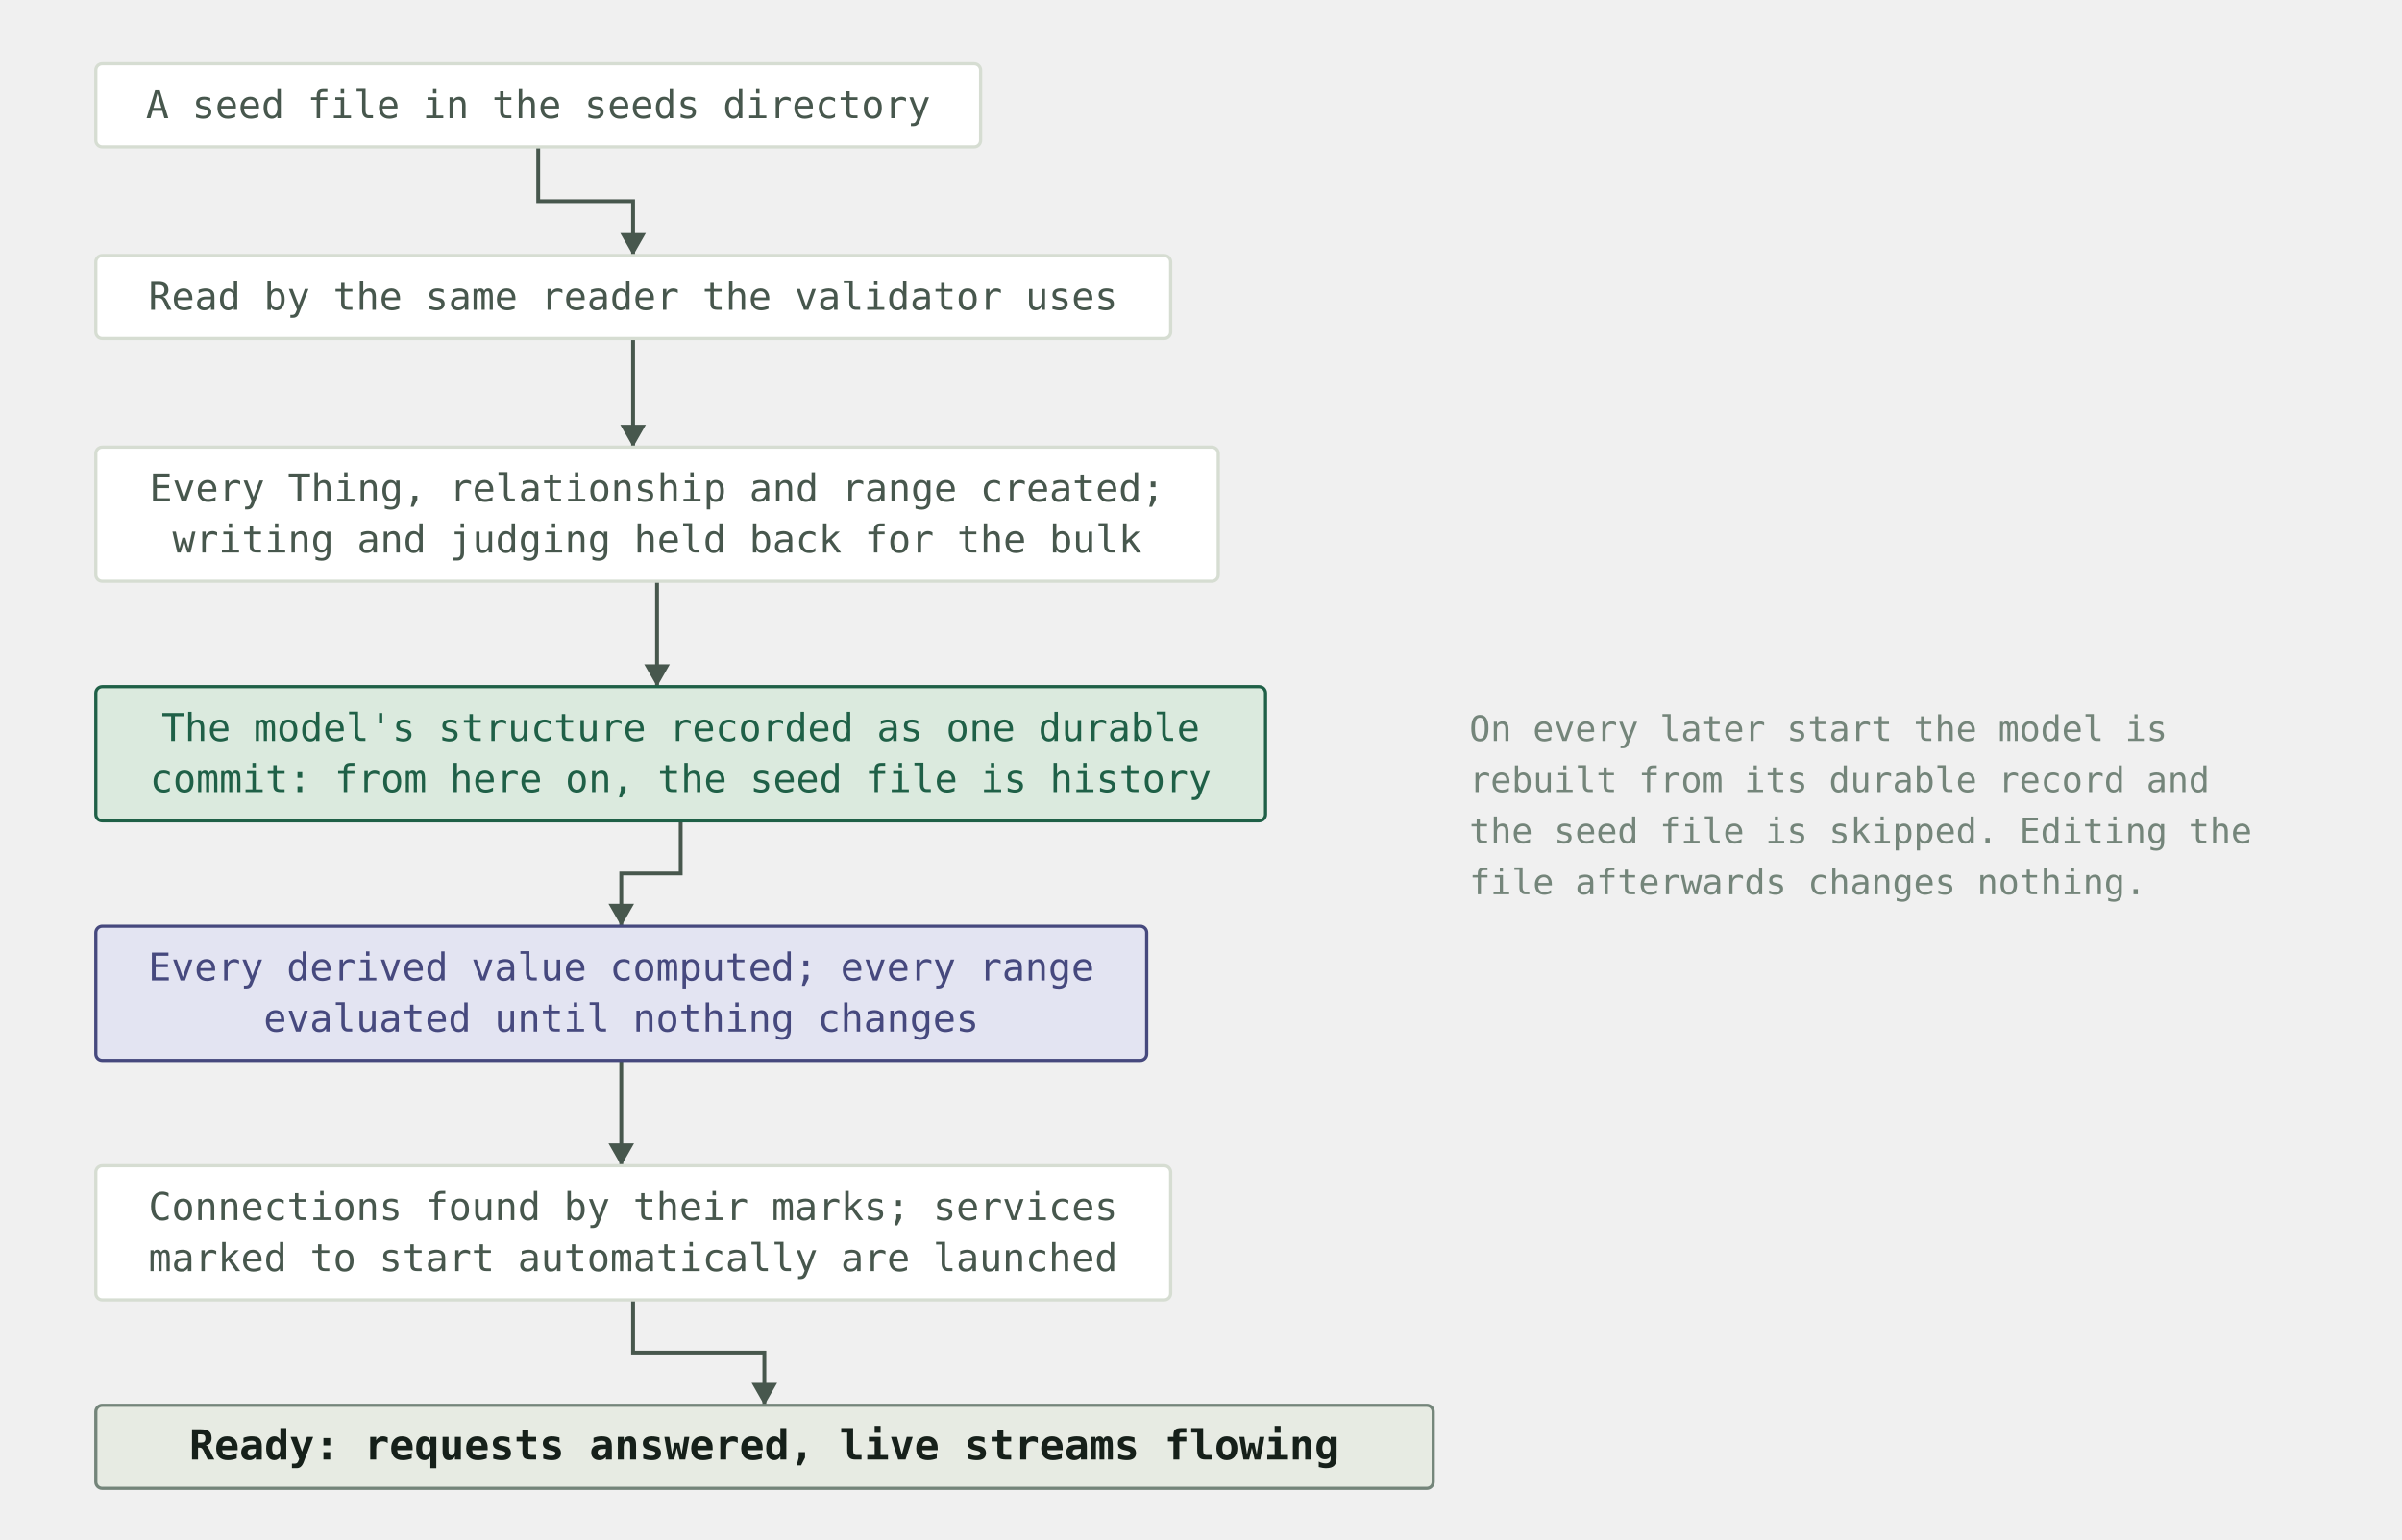
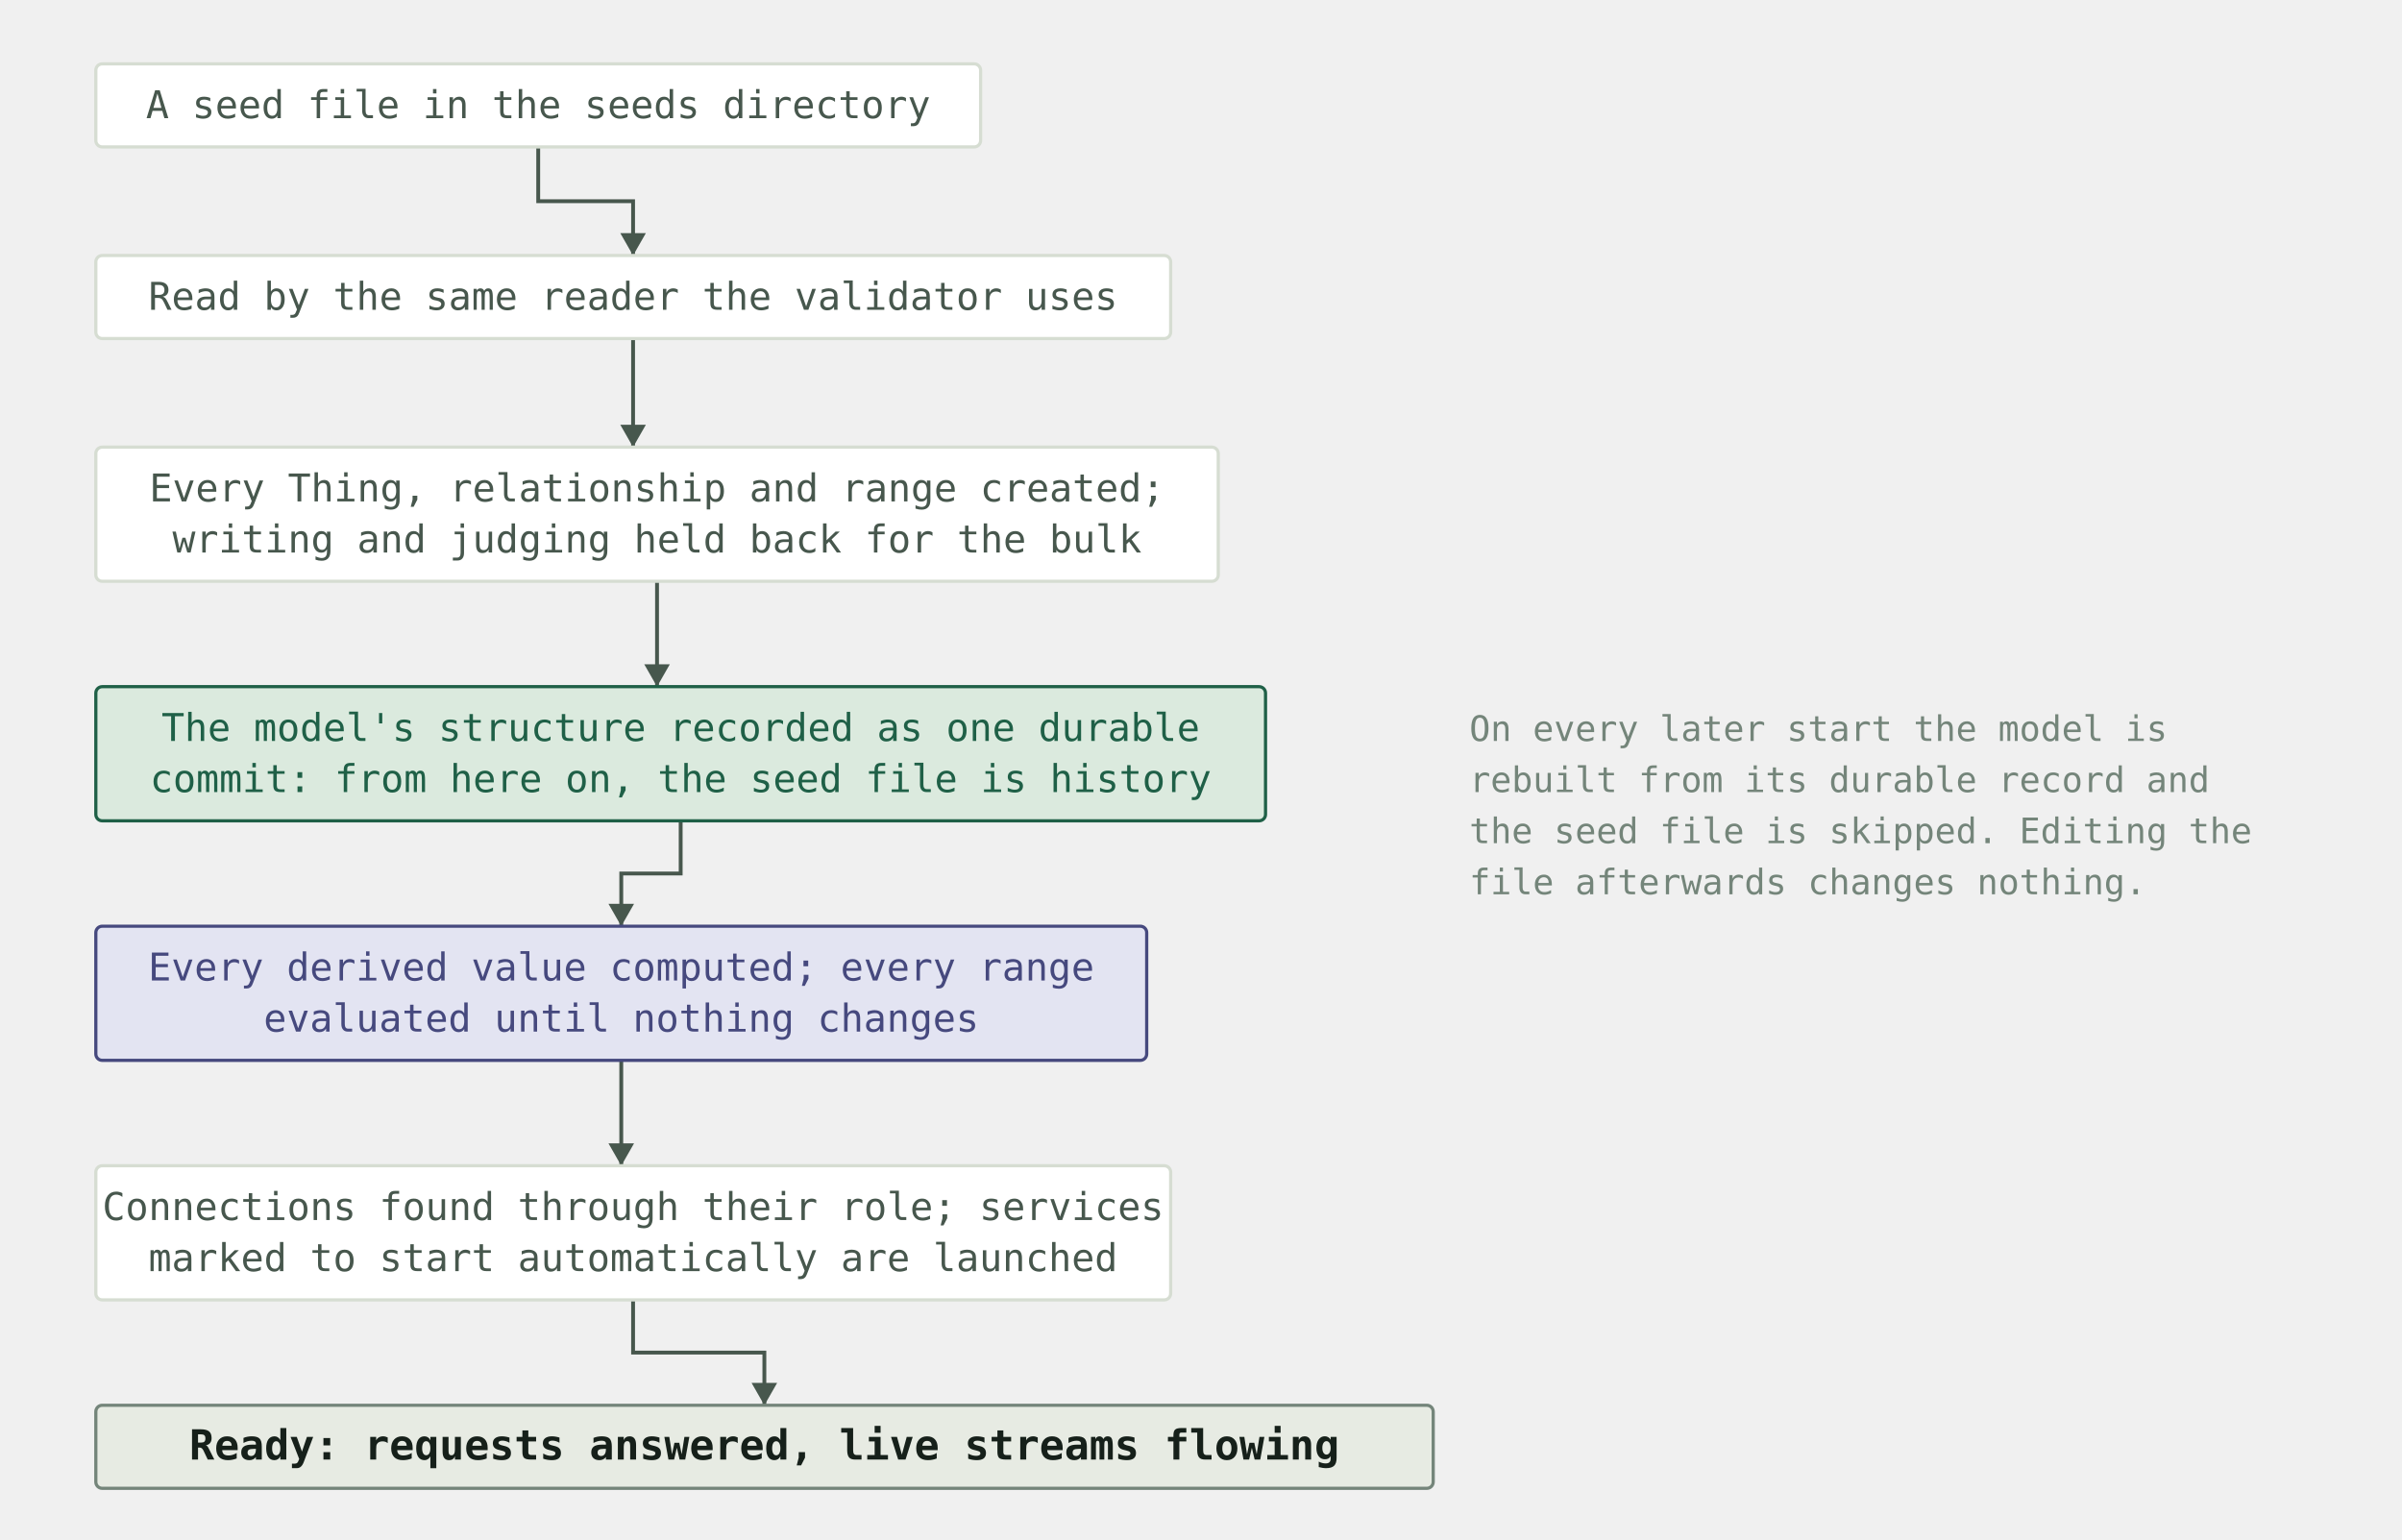
<svg xmlns="http://www.w3.org/2000/svg" viewBox="0 0 752 482" width="752" height="482" font-family="ui-monospace, 'SF Mono', Menlo, Consolas, monospace" role="img" aria-label="What happens the first time a seed loads.">
  <style>
@media (prefers-color-scheme: dark) {
  [fill="#16201a"] { fill: #e6edf3; }
  [fill="#47574d"] { fill: #b9c4bd; } [stroke="#47574d"] { stroke: #b9c4bd; }
  [fill="#74857a"] { fill: #8fa097; } [stroke="#74857a"] { stroke: #8fa097; }
  [fill="#1f6047"] { fill: #6cc9a0; } [stroke="#1f6047"] { stroke: #6cc9a0; }
  [fill="#46497e"] { fill: #a3a5e6; } [stroke="#46497e"] { stroke: #a3a5e6; }
  [fill="#9a3a20"] { fill: #e8825f; } [stroke="#9a3a20"] { stroke: #e8825f; }
  [stroke="#d6ddd2"] { stroke: #3b463f; }
  [fill="#ffffff"] { fill: #161b22; }
  [fill="#f5f7f3"] { fill: #11161c; }
  [fill="#e7ebe3"] { fill: #252c27; }
  [fill="#dbeade"] { fill: #1b3126; }
  [fill="#e3e4f2"] { fill: #26273d; }
}
</style>
  <path d="M 168.5,46.0 L 168.5,63.0 L 198.2,63.0 L 198.2,80.0" fill="none" stroke="#47574d" stroke-width="1.2" />
  <path d="M 0,0 l -7,-4 l 0,8 z" fill="#47574d" transform="translate(198.2,80.0) rotate(90.0)" />
  <path d="M 198.2,106.0 L 198.2,140.0" fill="none" stroke="#47574d" stroke-width="1.2" />
  <path d="M 0,0 l -7,-4 l 0,8 z" fill="#47574d" transform="translate(198.2,140.0) rotate(90.0)" />
  <path d="M 205.7,182.0 L 205.7,215.0" fill="none" stroke="#47574d" stroke-width="1.2" />
  <path d="M 0,0 l -7,-4 l 0,8 z" fill="#47574d" transform="translate(205.7,215.0) rotate(90.0)" />
  <path d="M 213.1,257.0 L 213.1,273.5 L 194.5,273.5 L 194.5,290.0" fill="none" stroke="#47574d" stroke-width="1.2" />
  <path d="M 0,0 l -7,-4 l 0,8 z" fill="#47574d" transform="translate(194.5,290.0) rotate(90.0)" />
  <path d="M 194.5,332.0 L 194.5,365.0" fill="none" stroke="#47574d" stroke-width="1.2" />
  <path d="M 0,0 l -7,-4 l 0,8 z" fill="#47574d" transform="translate(194.5,365.0) rotate(90.0)" />
  <path d="M 198.2,407.0 L 198.2,423.5 L 239.3,423.5 L 239.3,440.0" fill="none" stroke="#47574d" stroke-width="1.2" />
  <path d="M 0,0 l -7,-4 l 0,8 z" fill="#47574d" transform="translate(239.3,440.0) rotate(90.0)" />
  <rect x="30.0" y="20.0" width="277.0" height="26.0" rx="2" fill="#ffffff" stroke="#d6ddd2" />
  <text x="168.5" y="37.0" font-size="12" font-weight="normal" fill="#47574d" text-anchor="middle">A seed file in the seeds directory</text>
  <rect x="30.0" y="80.0" width="336.5" height="26.0" rx="2" fill="#ffffff" stroke="#d6ddd2" />
  <text x="198.2" y="97.0" font-size="12" font-weight="normal" fill="#47574d" text-anchor="middle">Read by the same reader the validator uses</text>
  <rect x="30.0" y="140.0" width="351.4" height="42.0" rx="2" fill="#ffffff" stroke="#d6ddd2" />
  <text x="205.7" y="157.0" font-size="12" font-weight="normal" fill="#47574d" text-anchor="middle">Every Thing, relationship and range created;</text>
  <text x="205.7" y="173.0" font-size="12" font-weight="normal" fill="#47574d" text-anchor="middle">writing and judging held back for the bulk</text>
  <rect x="30.0" y="215.0" width="366.2" height="42.0" rx="2" fill="#dbeade" stroke="#1f6047" />
  <text x="213.1" y="232.0" font-size="12" font-weight="normal" fill="#1f6047" text-anchor="middle">The model's structure recorded as one durable</text>
  <text x="213.1" y="248.0" font-size="12" font-weight="normal" fill="#1f6047" text-anchor="middle">commit: from here on, the seed file is history</text>
  <rect x="30.0" y="290.0" width="329.0" height="42.0" rx="2" fill="#e3e4f2" stroke="#46497e" />
  <text x="194.5" y="307.0" font-size="12" font-weight="normal" fill="#46497e" text-anchor="middle">Every derived value computed; every range</text>
  <text x="194.5" y="323.0" font-size="12" font-weight="normal" fill="#46497e" text-anchor="middle">evaluated until nothing changes</text>
  <rect x="30.0" y="365.0" width="336.5" height="42.0" rx="2" fill="#ffffff" stroke="#d6ddd2" />
-   <text x="198.2" y="382.0" font-size="12" font-weight="normal" fill="#47574d" text-anchor="middle">Connections found by their marks; services</text>
+   <text x="198.2" y="382.0" font-size="12" font-weight="normal" fill="#47574d" text-anchor="middle">Connections found through their role; services</text>
  <text x="198.2" y="398.0" font-size="12" font-weight="normal" fill="#47574d" text-anchor="middle">marked to start automatically are launched</text>
  <rect x="30.0" y="440.0" width="418.7" height="26.0" rx="2" fill="#e7ebe3" stroke="#74857a" />
  <text x="239.3" y="457.0" font-size="13" font-weight="700" fill="#16201a" text-anchor="middle">Ready: requests answered, live streams flowing</text>
  <text x="460.0" y="232.0" font-size="11" font-weight="normal" fill="#74857a" text-anchor="start">On every later start the model is</text>
  <text x="460.0" y="248.0" font-size="11" font-weight="normal" fill="#74857a" text-anchor="start">rebuilt from its durable record and</text>
  <text x="460.0" y="264.0" font-size="11" font-weight="normal" fill="#74857a" text-anchor="start">the seed file is skipped. Editing the</text>
  <text x="460.0" y="280.0" font-size="11" font-weight="normal" fill="#74857a" text-anchor="start">file afterwards changes nothing.</text>
</svg>
